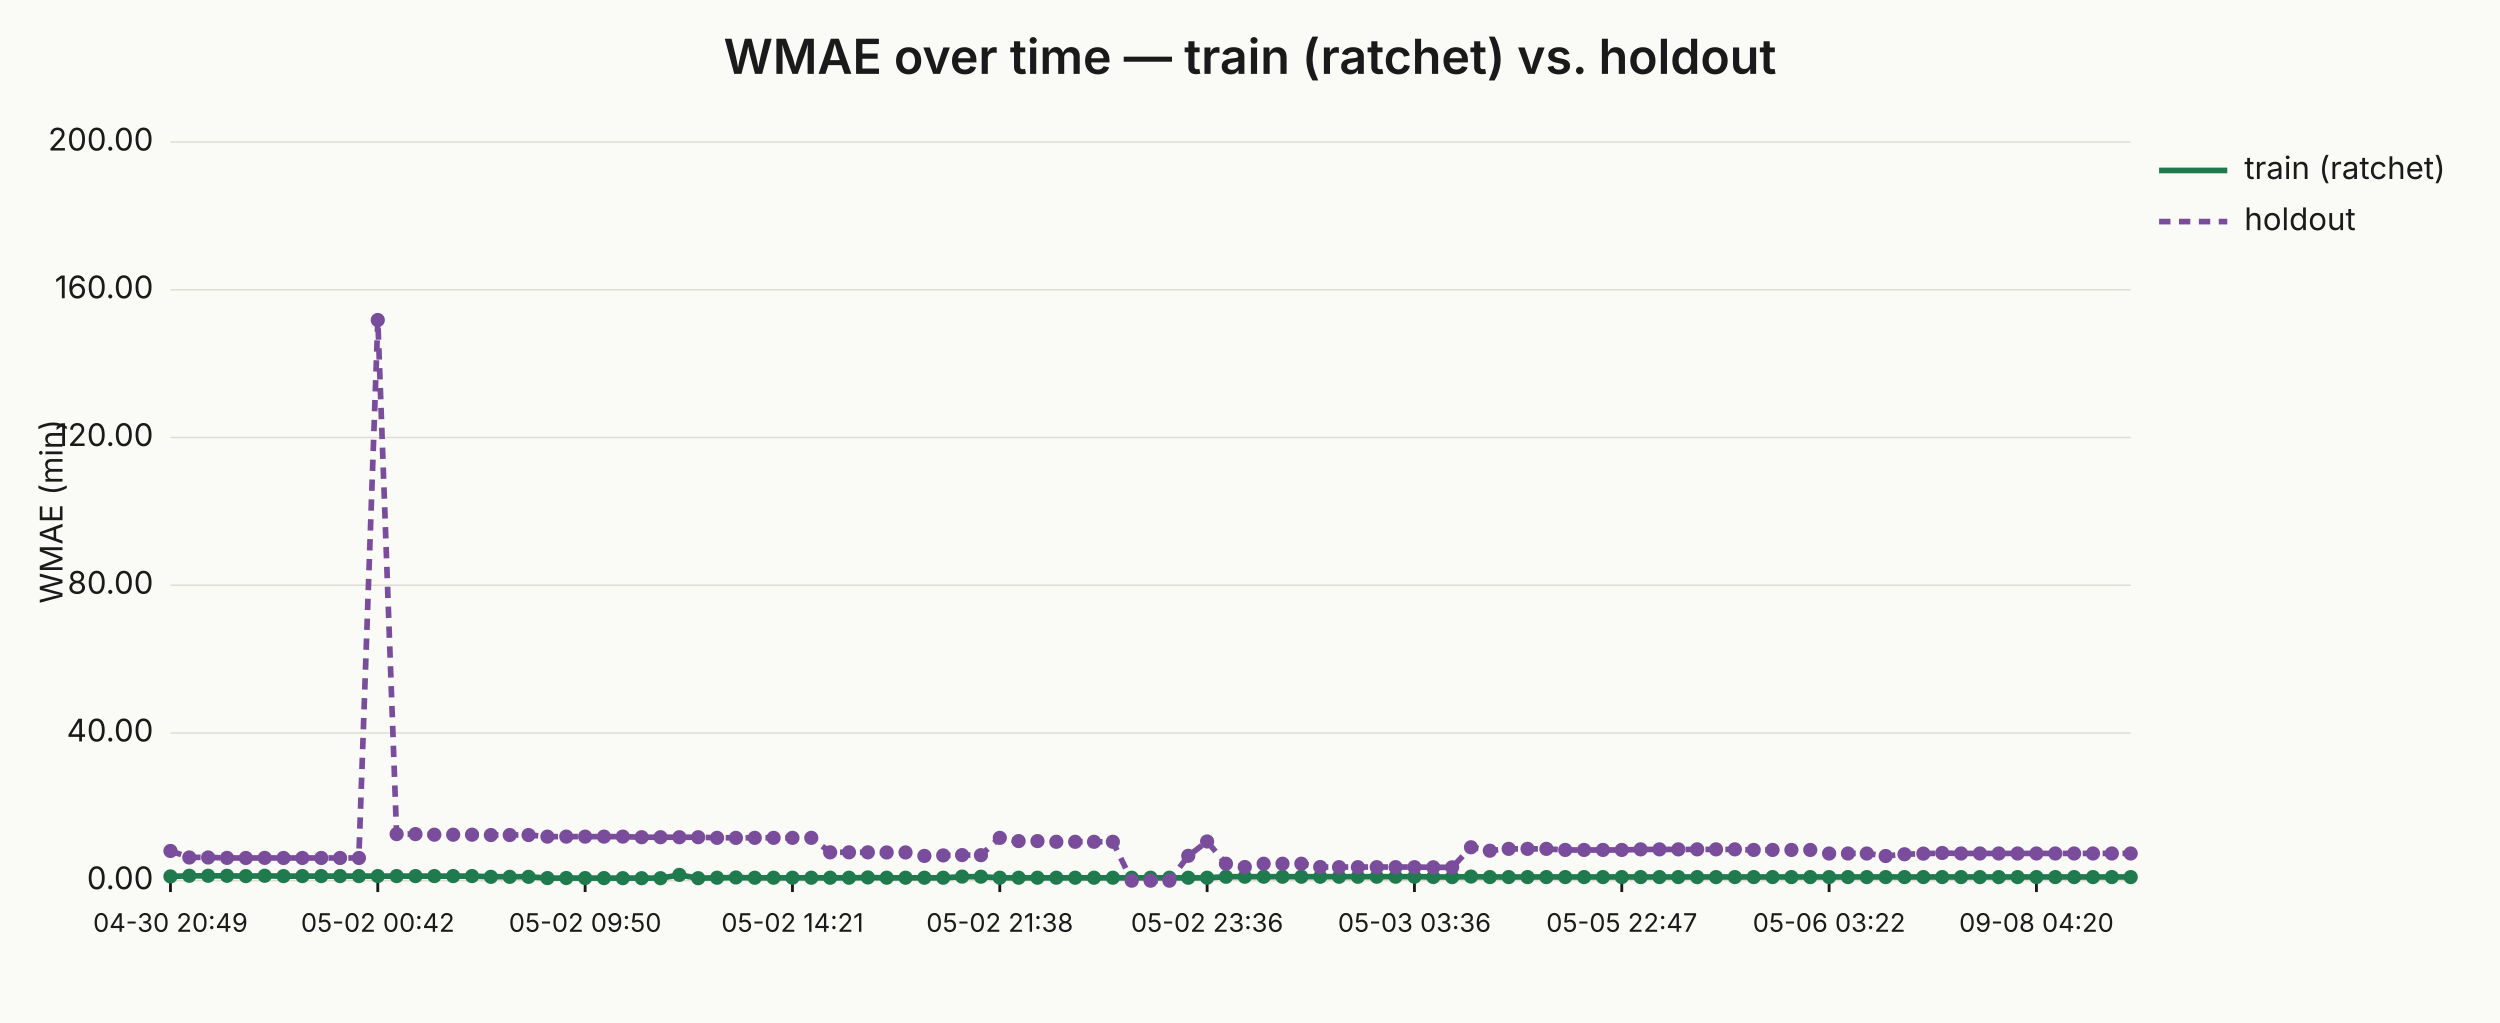
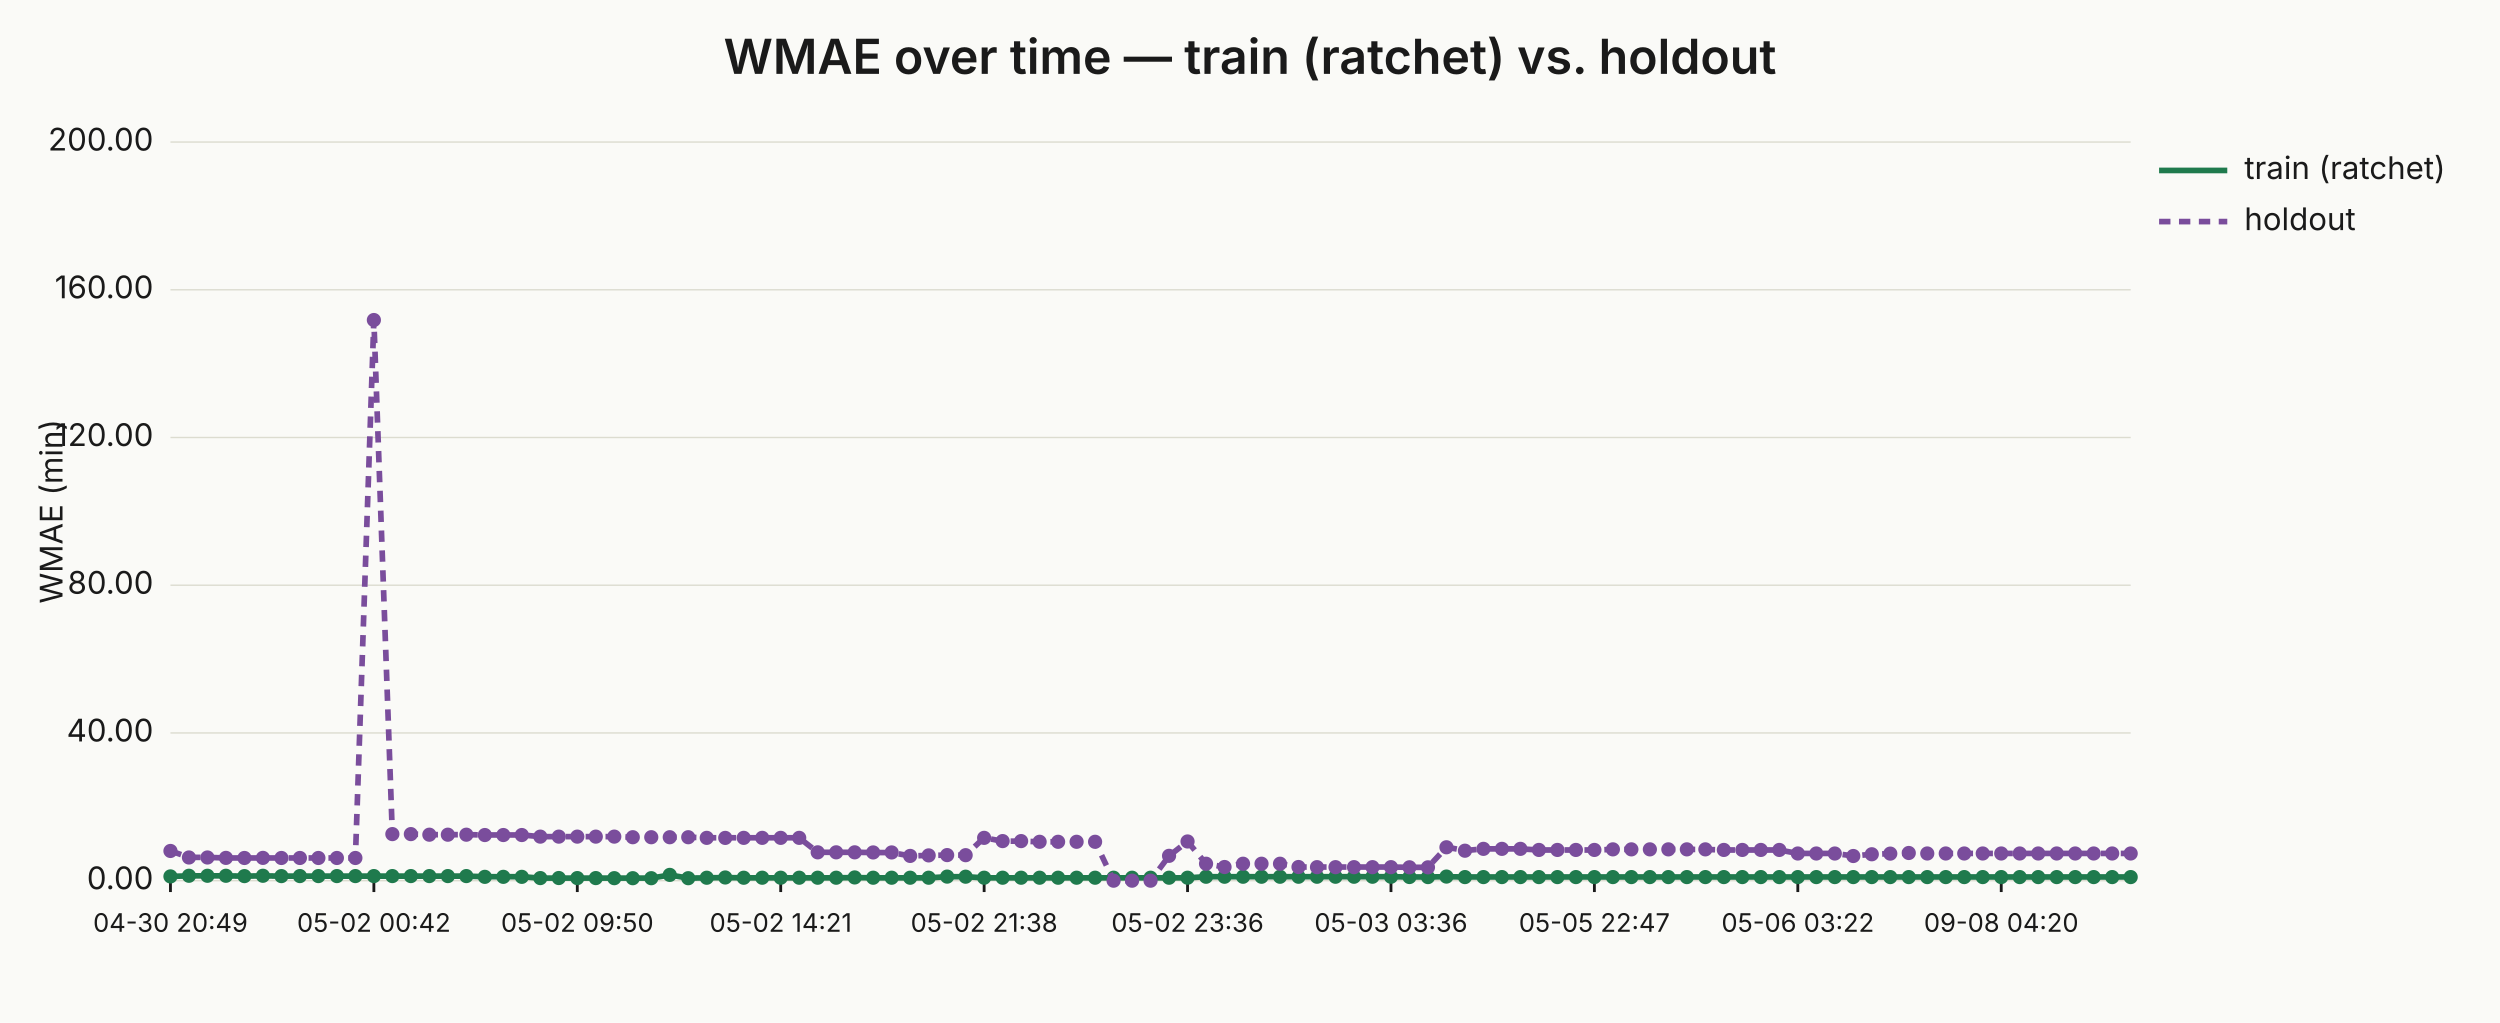
<svg xmlns="http://www.w3.org/2000/svg" viewBox="0 0 880 360" width="880" height="360" font-family="-apple-system, BlinkMacSystemFont, 'Segoe UI', system-ui, sans-serif" font-size="11">
  <rect width="880" height="360" fill="#fafaf7" />
  <text x="440" y="26" text-anchor="middle" fill="#1a1a1a" font-size="17" font-weight="600">WMAE over time — train (ratchet) vs. holdout</text>
  <line x1="60" y1="310" x2="750" y2="310" stroke="#dcdcd0" stroke-width="0.5" />
  <text x="54" y="313" text-anchor="end" fill="#1a1a1a">0.00</text>
  <line x1="60" y1="258" x2="750" y2="258" stroke="#dcdcd0" stroke-width="0.5" />
  <text x="54" y="261" text-anchor="end" fill="#1a1a1a">40.00</text>
  <line x1="60" y1="206" x2="750" y2="206" stroke="#dcdcd0" stroke-width="0.5" />
  <text x="54" y="209" text-anchor="end" fill="#1a1a1a">80.00</text>
  <line x1="60" y1="154" x2="750" y2="154" stroke="#dcdcd0" stroke-width="0.5" />
  <text x="54" y="157" text-anchor="end" fill="#1a1a1a">120.00</text>
  <line x1="60" y1="102" x2="750" y2="102" stroke="#dcdcd0" stroke-width="0.5" />
  <text x="54" y="105" text-anchor="end" fill="#1a1a1a">160.00</text>
  <line x1="60" y1="50" x2="750" y2="50" stroke="#dcdcd0" stroke-width="0.5" />
  <text x="54" y="53" text-anchor="end" fill="#1a1a1a">200.00</text>
  <line x1="60" y1="310" x2="60" y2="314" stroke="#1a1a1a" />
  <text x="60" y="328" text-anchor="middle" fill="#1a1a1a" font-size="9">04-30 20:49</text>
-   <line x1="132.981" y1="310" x2="132.981" y2="314" stroke="#1a1a1a" />
-   <text x="132.981" y="328" text-anchor="middle" fill="#1a1a1a" font-size="9">05-02 00:42</text>
-   <line x1="205.962" y1="310" x2="205.962" y2="314" stroke="#1a1a1a" />
-   <text x="205.962" y="328" text-anchor="middle" fill="#1a1a1a" font-size="9">05-02 09:50</text>
-   <line x1="278.942" y1="310" x2="278.942" y2="314" stroke="#1a1a1a" />
-   <text x="278.942" y="328" text-anchor="middle" fill="#1a1a1a" font-size="9">05-02 14:21</text>
-   <line x1="351.923" y1="310" x2="351.923" y2="314" stroke="#1a1a1a" />
-   <text x="351.923" y="328" text-anchor="middle" fill="#1a1a1a" font-size="9">05-02 21:38</text>
-   <line x1="424.904" y1="310" x2="424.904" y2="314" stroke="#1a1a1a" />
-   <text x="424.904" y="328" text-anchor="middle" fill="#1a1a1a" font-size="9">05-02 23:36</text>
-   <line x1="497.885" y1="310" x2="497.885" y2="314" stroke="#1a1a1a" />
-   <text x="497.885" y="328" text-anchor="middle" fill="#1a1a1a" font-size="9">05-03 03:36</text>
-   <line x1="570.865" y1="310" x2="570.865" y2="314" stroke="#1a1a1a" />
-   <text x="570.865" y="328" text-anchor="middle" fill="#1a1a1a" font-size="9">05-05 22:47</text>
-   <line x1="643.846" y1="310" x2="643.846" y2="314" stroke="#1a1a1a" />
-   <text x="643.846" y="328" text-anchor="middle" fill="#1a1a1a" font-size="9">05-06 03:22</text>
-   <line x1="716.827" y1="310" x2="716.827" y2="314" stroke="#1a1a1a" />
-   <text x="716.827" y="328" text-anchor="middle" fill="#1a1a1a" font-size="9">09-08 04:20</text>
+   <line x1="131.604" y1="310" x2="131.604" y2="314" stroke="#1a1a1a" />
+   <text x="131.604" y="328" text-anchor="middle" fill="#1a1a1a" font-size="9">05-02 00:42</text>
+   <line x1="203.208" y1="310" x2="203.208" y2="314" stroke="#1a1a1a" />
+   <text x="203.208" y="328" text-anchor="middle" fill="#1a1a1a" font-size="9">05-02 09:50</text>
+   <line x1="274.811" y1="310" x2="274.811" y2="314" stroke="#1a1a1a" />
+   <text x="274.811" y="328" text-anchor="middle" fill="#1a1a1a" font-size="9">05-02 14:21</text>
+   <line x1="346.415" y1="310" x2="346.415" y2="314" stroke="#1a1a1a" />
+   <text x="346.415" y="328" text-anchor="middle" fill="#1a1a1a" font-size="9">05-02 21:38</text>
+   <line x1="418.019" y1="310" x2="418.019" y2="314" stroke="#1a1a1a" />
+   <text x="418.019" y="328" text-anchor="middle" fill="#1a1a1a" font-size="9">05-02 23:36</text>
+   <line x1="489.623" y1="310" x2="489.623" y2="314" stroke="#1a1a1a" />
+   <text x="489.623" y="328" text-anchor="middle" fill="#1a1a1a" font-size="9">05-03 03:36</text>
+   <line x1="561.226" y1="310" x2="561.226" y2="314" stroke="#1a1a1a" />
+   <text x="561.226" y="328" text-anchor="middle" fill="#1a1a1a" font-size="9">05-05 22:47</text>
+   <line x1="632.83" y1="310" x2="632.83" y2="314" stroke="#1a1a1a" />
+   <text x="632.83" y="328" text-anchor="middle" fill="#1a1a1a" font-size="9">05-06 03:22</text>
+   <line x1="704.434" y1="310" x2="704.434" y2="314" stroke="#1a1a1a" />
+   <text x="704.434" y="328" text-anchor="middle" fill="#1a1a1a" font-size="9">09-08 04:20</text>
  <text x="22" y="180" transform="rotate(-90 22 180)" text-anchor="middle" fill="#1a1a1a">WMAE (min)</text>
-   <path d="M60.0,308.5 L66.6,308.3 L73.3,308.3 L79.9,308.3 L86.5,308.4 L93.2,308.3 L99.8,308.4 L106.4,308.4 L113.1,308.4 L119.7,308.4 L126.3,308.4 L133.0,308.4 L139.6,308.4 L146.3,308.4 L152.9,308.4 L159.5,308.4 L166.2,308.4 L172.8,308.6 L179.4,308.6 L186.1,308.6 L192.7,309.1 L199.3,309.1 L206.0,309.1 L212.6,309.1 L219.2,309.1 L225.9,309.1 L232.5,309.1 L239.1,308.0 L245.8,309.1 L252.4,309.0 L259.0,308.9 L265.7,309.0 L272.3,309.0 L278.9,309.0 L285.6,309.0 L292.2,309.0 L298.8,309.0 L305.5,308.9 L312.1,309.0 L318.8,309.0 L325.4,309.0 L332.0,309.0 L338.7,308.6 L345.3,308.6 L351.9,309.0 L358.6,309.0 L365.2,309.0 L371.8,309.0 L378.5,309.0 L385.1,309.0 L391.7,309.0 L398.4,309.0 L405.0,309.0 L411.6,309.0 L418.3,309.0 L424.9,309.0 L431.5,308.6 L438.2,308.6 L444.8,308.6 L451.4,308.6 L458.1,308.6 L464.7,308.6 L471.3,308.6 L478.0,308.6 L484.6,308.6 L491.3,308.6 L497.9,308.6 L504.5,308.7 L511.2,308.7 L517.8,308.6 L524.4,308.7 L531.1,308.7 L537.7,308.7 L544.3,308.7 L551.0,308.7 L557.6,308.7 L564.2,308.7 L570.9,308.7 L577.5,308.7 L584.1,308.7 L590.8,308.7 L597.4,308.7 L604.0,308.7 L610.7,308.7 L617.3,308.7 L623.9,308.7 L630.6,308.7 L637.2,308.7 L643.8,308.7 L650.5,308.7 L657.1,308.7 L663.8,308.7 L670.4,308.7 L677.0,308.7 L683.7,308.7 L690.3,308.7 L696.9,308.7 L703.6,308.7 L710.2,308.7 L716.8,308.7 L723.5,308.7 L730.1,308.7 L736.7,308.7 L743.4,308.7 L750.0,308.7" fill="none" stroke="#1f7a4d" stroke-width="2" />
+   <path d="M60.0,308.5 L66.5,308.3 L73.0,308.3 L79.5,308.3 L86.0,308.4 L92.5,308.3 L99.1,308.4 L105.6,308.4 L112.1,308.4 L118.6,308.4 L125.1,308.4 L131.6,308.4 L138.1,308.4 L144.6,308.4 L151.1,308.4 L157.6,308.4 L164.2,308.4 L170.7,308.6 L177.2,308.6 L183.7,308.6 L190.2,309.1 L196.7,309.1 L203.2,309.1 L209.7,309.1 L216.2,309.1 L222.7,309.1 L229.2,309.1 L235.8,308.0 L242.3,309.1 L248.8,309.0 L255.3,308.9 L261.8,309.0 L268.3,309.0 L274.8,309.0 L281.3,309.0 L287.8,309.0 L294.3,309.0 L300.8,308.9 L307.4,309.0 L313.9,309.0 L320.4,309.0 L326.9,309.0 L333.4,308.6 L339.9,308.6 L346.4,309.0 L352.9,309.0 L359.4,309.0 L365.9,309.0 L372.5,309.0 L379.0,309.0 L385.5,309.0 L392.0,309.0 L398.5,309.0 L405.0,309.0 L411.5,309.0 L418.0,309.0 L424.5,308.6 L431.0,308.6 L437.5,308.6 L444.1,308.6 L450.6,308.6 L457.1,308.6 L463.6,308.6 L470.1,308.6 L476.6,308.6 L483.1,308.6 L489.6,308.6 L496.1,308.7 L502.6,308.7 L509.2,308.6 L515.7,308.7 L522.2,308.7 L528.7,308.7 L535.2,308.7 L541.7,308.7 L548.2,308.7 L554.7,308.7 L561.2,308.7 L567.7,308.7 L574.2,308.7 L580.8,308.7 L587.3,308.7 L593.8,308.7 L600.3,308.7 L606.8,308.7 L613.3,308.7 L619.8,308.7 L626.3,308.7 L632.8,308.7 L639.3,308.7 L645.8,308.7 L652.4,308.7 L658.9,308.7 L665.4,308.7 L671.9,308.7 L678.4,308.7 L684.9,308.7 L691.4,308.7 L697.9,308.7 L704.4,308.7 L710.9,308.7 L717.5,308.7 L724.0,308.7 L730.5,308.7 L737.0,308.7 L743.5,308.7 L750.0,308.7" fill="none" stroke="#1f7a4d" stroke-width="2" />
  <circle cx="60" cy="308.497" r="2.5" fill="#1f7a4d" />
-   <circle cx="66.635" cy="308.271" r="2.5" fill="#1f7a4d" />
-   <circle cx="73.269" cy="308.271" r="2.5" fill="#1f7a4d" />
-   <circle cx="79.904" cy="308.271" r="2.5" fill="#1f7a4d" />
-   <circle cx="86.538" cy="308.389" r="2.5" fill="#1f7a4d" />
-   <circle cx="93.173" cy="308.271" r="2.5" fill="#1f7a4d" />
-   <circle cx="99.808" cy="308.389" r="2.5" fill="#1f7a4d" />
-   <circle cx="106.442" cy="308.379" r="2.5" fill="#1f7a4d" />
-   <circle cx="113.077" cy="308.379" r="2.5" fill="#1f7a4d" />
-   <circle cx="119.712" cy="308.379" r="2.5" fill="#1f7a4d" />
-   <circle cx="126.346" cy="308.379" r="2.5" fill="#1f7a4d" />
-   <circle cx="132.981" cy="308.379" r="2.5" fill="#1f7a4d" />
-   <circle cx="139.615" cy="308.379" r="2.5" fill="#1f7a4d" />
-   <circle cx="146.25" cy="308.379" r="2.5" fill="#1f7a4d" />
-   <circle cx="152.885" cy="308.379" r="2.5" fill="#1f7a4d" />
-   <circle cx="159.519" cy="308.379" r="2.5" fill="#1f7a4d" />
-   <circle cx="166.154" cy="308.379" r="2.5" fill="#1f7a4d" />
-   <circle cx="172.788" cy="308.649" r="2.5" fill="#1f7a4d" />
-   <circle cx="179.423" cy="308.649" r="2.5" fill="#1f7a4d" />
-   <circle cx="186.058" cy="308.649" r="2.5" fill="#1f7a4d" />
-   <circle cx="192.692" cy="309.085" r="2.5" fill="#1f7a4d" />
-   <circle cx="199.327" cy="309.063" r="2.5" fill="#1f7a4d" />
-   <circle cx="205.962" cy="309.085" r="2.5" fill="#1f7a4d" />
-   <circle cx="212.596" cy="309.085" r="2.5" fill="#1f7a4d" />
-   <circle cx="219.231" cy="309.114" r="2.5" fill="#1f7a4d" />
-   <circle cx="225.865" cy="309.125" r="2.5" fill="#1f7a4d" />
-   <circle cx="232.5" cy="309.125" r="2.5" fill="#1f7a4d" />
-   <circle cx="239.135" cy="307.963" r="2.5" fill="#1f7a4d" />
-   <circle cx="245.769" cy="309.125" r="2.5" fill="#1f7a4d" />
-   <circle cx="252.404" cy="308.963" r="2.5" fill="#1f7a4d" />
-   <circle cx="259.038" cy="308.873" r="2.5" fill="#1f7a4d" />
-   <circle cx="265.673" cy="308.963" r="2.5" fill="#1f7a4d" />
-   <circle cx="272.308" cy="308.957" r="2.5" fill="#1f7a4d" />
-   <circle cx="278.942" cy="308.957" r="2.5" fill="#1f7a4d" />
-   <circle cx="285.577" cy="308.957" r="2.5" fill="#1f7a4d" />
-   <circle cx="292.212" cy="308.957" r="2.5" fill="#1f7a4d" />
-   <circle cx="298.846" cy="308.957" r="2.5" fill="#1f7a4d" />
-   <circle cx="305.481" cy="308.858" r="2.5" fill="#1f7a4d" />
-   <circle cx="312.115" cy="308.957" r="2.5" fill="#1f7a4d" />
-   <circle cx="318.75" cy="308.957" r="2.5" fill="#1f7a4d" />
-   <circle cx="325.385" cy="308.957" r="2.5" fill="#1f7a4d" />
-   <circle cx="332.019" cy="308.957" r="2.5" fill="#1f7a4d" />
-   <circle cx="338.654" cy="308.565" r="2.5" fill="#1f7a4d" />
-   <circle cx="345.288" cy="308.598" r="2.5" fill="#1f7a4d" />
-   <circle cx="351.923" cy="308.957" r="2.5" fill="#1f7a4d" />
-   <circle cx="358.558" cy="308.957" r="2.5" fill="#1f7a4d" />
-   <circle cx="365.192" cy="308.957" r="2.5" fill="#1f7a4d" />
-   <circle cx="371.827" cy="308.957" r="2.5" fill="#1f7a4d" />
-   <circle cx="378.462" cy="308.957" r="2.5" fill="#1f7a4d" />
-   <circle cx="385.096" cy="308.957" r="2.5" fill="#1f7a4d" />
-   <circle cx="391.731" cy="308.957" r="2.5" fill="#1f7a4d" />
-   <circle cx="398.365" cy="308.957" r="2.5" fill="#1f7a4d" />
+   <circle cx="66.509" cy="308.271" r="2.5" fill="#1f7a4d" />
+   <circle cx="73.019" cy="308.271" r="2.5" fill="#1f7a4d" />
+   <circle cx="79.528" cy="308.271" r="2.5" fill="#1f7a4d" />
+   <circle cx="86.038" cy="308.389" r="2.5" fill="#1f7a4d" />
+   <circle cx="92.547" cy="308.271" r="2.5" fill="#1f7a4d" />
+   <circle cx="99.057" cy="308.389" r="2.5" fill="#1f7a4d" />
+   <circle cx="105.566" cy="308.379" r="2.5" fill="#1f7a4d" />
+   <circle cx="112.075" cy="308.379" r="2.5" fill="#1f7a4d" />
+   <circle cx="118.585" cy="308.379" r="2.5" fill="#1f7a4d" />
+   <circle cx="125.094" cy="308.379" r="2.5" fill="#1f7a4d" />
+   <circle cx="131.604" cy="308.379" r="2.5" fill="#1f7a4d" />
+   <circle cx="138.113" cy="308.379" r="2.5" fill="#1f7a4d" />
+   <circle cx="144.623" cy="308.379" r="2.5" fill="#1f7a4d" />
+   <circle cx="151.132" cy="308.379" r="2.5" fill="#1f7a4d" />
+   <circle cx="157.642" cy="308.379" r="2.5" fill="#1f7a4d" />
+   <circle cx="164.151" cy="308.379" r="2.5" fill="#1f7a4d" />
+   <circle cx="170.66" cy="308.649" r="2.5" fill="#1f7a4d" />
+   <circle cx="177.17" cy="308.649" r="2.5" fill="#1f7a4d" />
+   <circle cx="183.679" cy="308.649" r="2.5" fill="#1f7a4d" />
+   <circle cx="190.189" cy="309.085" r="2.5" fill="#1f7a4d" />
+   <circle cx="196.698" cy="309.063" r="2.5" fill="#1f7a4d" />
+   <circle cx="203.208" cy="309.085" r="2.5" fill="#1f7a4d" />
+   <circle cx="209.717" cy="309.085" r="2.5" fill="#1f7a4d" />
+   <circle cx="216.226" cy="309.114" r="2.5" fill="#1f7a4d" />
+   <circle cx="222.736" cy="309.125" r="2.5" fill="#1f7a4d" />
+   <circle cx="229.245" cy="309.125" r="2.5" fill="#1f7a4d" />
+   <circle cx="235.755" cy="307.963" r="2.5" fill="#1f7a4d" />
+   <circle cx="242.264" cy="309.125" r="2.5" fill="#1f7a4d" />
+   <circle cx="248.774" cy="308.963" r="2.5" fill="#1f7a4d" />
+   <circle cx="255.283" cy="308.873" r="2.5" fill="#1f7a4d" />
+   <circle cx="261.792" cy="308.963" r="2.5" fill="#1f7a4d" />
+   <circle cx="268.302" cy="308.957" r="2.5" fill="#1f7a4d" />
+   <circle cx="274.811" cy="308.957" r="2.5" fill="#1f7a4d" />
+   <circle cx="281.321" cy="308.957" r="2.5" fill="#1f7a4d" />
+   <circle cx="287.83" cy="308.957" r="2.5" fill="#1f7a4d" />
+   <circle cx="294.34" cy="308.957" r="2.5" fill="#1f7a4d" />
+   <circle cx="300.849" cy="308.858" r="2.5" fill="#1f7a4d" />
+   <circle cx="307.358" cy="308.957" r="2.5" fill="#1f7a4d" />
+   <circle cx="313.868" cy="308.957" r="2.5" fill="#1f7a4d" />
+   <circle cx="320.377" cy="308.957" r="2.5" fill="#1f7a4d" />
+   <circle cx="326.887" cy="308.957" r="2.5" fill="#1f7a4d" />
+   <circle cx="333.396" cy="308.565" r="2.5" fill="#1f7a4d" />
+   <circle cx="339.906" cy="308.598" r="2.5" fill="#1f7a4d" />
+   <circle cx="346.415" cy="308.957" r="2.5" fill="#1f7a4d" />
+   <circle cx="352.925" cy="308.957" r="2.5" fill="#1f7a4d" />
+   <circle cx="359.434" cy="308.957" r="2.5" fill="#1f7a4d" />
+   <circle cx="365.943" cy="308.957" r="2.5" fill="#1f7a4d" />
+   <circle cx="372.453" cy="308.957" r="2.5" fill="#1f7a4d" />
+   <circle cx="378.962" cy="308.957" r="2.5" fill="#1f7a4d" />
+   <circle cx="385.472" cy="308.957" r="2.5" fill="#1f7a4d" />
+   <circle cx="391.981" cy="308.957" r="2.5" fill="#1f7a4d" />
+   <circle cx="398.491" cy="308.957" r="2.5" fill="#1f7a4d" />
  <circle cx="405" cy="308.957" r="2.5" fill="#1f7a4d" />
-   <circle cx="411.635" cy="308.957" r="2.5" fill="#1f7a4d" />
-   <circle cx="418.269" cy="308.957" r="2.5" fill="#1f7a4d" />
-   <circle cx="424.904" cy="308.957" r="2.5" fill="#1f7a4d" />
-   <circle cx="431.538" cy="308.613" r="2.5" fill="#1f7a4d" />
-   <circle cx="438.173" cy="308.613" r="2.5" fill="#1f7a4d" />
-   <circle cx="444.808" cy="308.613" r="2.5" fill="#1f7a4d" />
-   <circle cx="451.442" cy="308.613" r="2.5" fill="#1f7a4d" />
-   <circle cx="458.077" cy="308.613" r="2.5" fill="#1f7a4d" />
-   <circle cx="464.712" cy="308.613" r="2.5" fill="#1f7a4d" />
-   <circle cx="471.346" cy="308.613" r="2.5" fill="#1f7a4d" />
-   <circle cx="477.981" cy="308.613" r="2.5" fill="#1f7a4d" />
-   <circle cx="484.615" cy="308.613" r="2.5" fill="#1f7a4d" />
-   <circle cx="491.25" cy="308.613" r="2.5" fill="#1f7a4d" />
-   <circle cx="497.885" cy="308.613" r="2.5" fill="#1f7a4d" />
-   <circle cx="504.519" cy="308.709" r="2.5" fill="#1f7a4d" />
-   <circle cx="511.154" cy="308.732" r="2.5" fill="#1f7a4d" />
-   <circle cx="517.788" cy="308.552" r="2.5" fill="#1f7a4d" />
-   <circle cx="524.423" cy="308.732" r="2.5" fill="#1f7a4d" />
-   <circle cx="531.058" cy="308.732" r="2.5" fill="#1f7a4d" />
-   <circle cx="537.692" cy="308.732" r="2.5" fill="#1f7a4d" />
-   <circle cx="544.327" cy="308.732" r="2.5" fill="#1f7a4d" />
-   <circle cx="550.962" cy="308.732" r="2.5" fill="#1f7a4d" />
-   <circle cx="557.596" cy="308.732" r="2.5" fill="#1f7a4d" />
-   <circle cx="564.231" cy="308.732" r="2.5" fill="#1f7a4d" />
-   <circle cx="570.865" cy="308.732" r="2.5" fill="#1f7a4d" />
-   <circle cx="577.5" cy="308.732" r="2.5" fill="#1f7a4d" />
-   <circle cx="584.135" cy="308.732" r="2.5" fill="#1f7a4d" />
-   <circle cx="590.769" cy="308.732" r="2.5" fill="#1f7a4d" />
-   <circle cx="597.404" cy="308.732" r="2.5" fill="#1f7a4d" />
-   <circle cx="604.038" cy="308.732" r="2.5" fill="#1f7a4d" />
-   <circle cx="610.673" cy="308.732" r="2.5" fill="#1f7a4d" />
-   <circle cx="617.308" cy="308.732" r="2.5" fill="#1f7a4d" />
-   <circle cx="623.942" cy="308.732" r="2.5" fill="#1f7a4d" />
-   <circle cx="630.577" cy="308.732" r="2.5" fill="#1f7a4d" />
-   <circle cx="637.212" cy="308.732" r="2.5" fill="#1f7a4d" />
-   <circle cx="643.846" cy="308.732" r="2.5" fill="#1f7a4d" />
-   <circle cx="650.481" cy="308.732" r="2.5" fill="#1f7a4d" />
-   <circle cx="657.115" cy="308.732" r="2.5" fill="#1f7a4d" />
-   <circle cx="663.75" cy="308.732" r="2.5" fill="#1f7a4d" />
-   <circle cx="670.385" cy="308.732" r="2.5" fill="#1f7a4d" />
-   <circle cx="677.019" cy="308.732" r="2.5" fill="#1f7a4d" />
-   <circle cx="683.654" cy="308.732" r="2.5" fill="#1f7a4d" />
-   <circle cx="690.288" cy="308.732" r="2.5" fill="#1f7a4d" />
-   <circle cx="696.923" cy="308.732" r="2.5" fill="#1f7a4d" />
-   <circle cx="703.558" cy="308.732" r="2.5" fill="#1f7a4d" />
-   <circle cx="710.192" cy="308.732" r="2.5" fill="#1f7a4d" />
-   <circle cx="716.827" cy="308.732" r="2.5" fill="#1f7a4d" />
-   <circle cx="723.462" cy="308.732" r="2.5" fill="#1f7a4d" />
-   <circle cx="730.096" cy="308.732" r="2.5" fill="#1f7a4d" />
-   <circle cx="736.731" cy="308.732" r="2.5" fill="#1f7a4d" />
-   <circle cx="743.365" cy="308.732" r="2.5" fill="#1f7a4d" />
+   <circle cx="411.509" cy="308.957" r="2.5" fill="#1f7a4d" />
+   <circle cx="418.019" cy="308.957" r="2.5" fill="#1f7a4d" />
+   <circle cx="424.528" cy="308.613" r="2.5" fill="#1f7a4d" />
+   <circle cx="431.038" cy="308.613" r="2.5" fill="#1f7a4d" />
+   <circle cx="437.547" cy="308.613" r="2.5" fill="#1f7a4d" />
+   <circle cx="444.057" cy="308.613" r="2.5" fill="#1f7a4d" />
+   <circle cx="450.566" cy="308.613" r="2.5" fill="#1f7a4d" />
+   <circle cx="457.075" cy="308.613" r="2.5" fill="#1f7a4d" />
+   <circle cx="463.585" cy="308.613" r="2.5" fill="#1f7a4d" />
+   <circle cx="470.094" cy="308.613" r="2.5" fill="#1f7a4d" />
+   <circle cx="476.604" cy="308.613" r="2.5" fill="#1f7a4d" />
+   <circle cx="483.113" cy="308.613" r="2.5" fill="#1f7a4d" />
+   <circle cx="489.623" cy="308.613" r="2.5" fill="#1f7a4d" />
+   <circle cx="496.132" cy="308.709" r="2.5" fill="#1f7a4d" />
+   <circle cx="502.642" cy="308.732" r="2.5" fill="#1f7a4d" />
+   <circle cx="509.151" cy="308.552" r="2.5" fill="#1f7a4d" />
+   <circle cx="515.66" cy="308.732" r="2.5" fill="#1f7a4d" />
+   <circle cx="522.17" cy="308.732" r="2.5" fill="#1f7a4d" />
+   <circle cx="528.679" cy="308.732" r="2.5" fill="#1f7a4d" />
+   <circle cx="535.189" cy="308.732" r="2.5" fill="#1f7a4d" />
+   <circle cx="541.698" cy="308.732" r="2.5" fill="#1f7a4d" />
+   <circle cx="548.208" cy="308.732" r="2.5" fill="#1f7a4d" />
+   <circle cx="554.717" cy="308.732" r="2.5" fill="#1f7a4d" />
+   <circle cx="561.226" cy="308.732" r="2.5" fill="#1f7a4d" />
+   <circle cx="567.736" cy="308.732" r="2.5" fill="#1f7a4d" />
+   <circle cx="574.245" cy="308.732" r="2.5" fill="#1f7a4d" />
+   <circle cx="580.755" cy="308.732" r="2.5" fill="#1f7a4d" />
+   <circle cx="587.264" cy="308.732" r="2.5" fill="#1f7a4d" />
+   <circle cx="593.774" cy="308.732" r="2.5" fill="#1f7a4d" />
+   <circle cx="600.283" cy="308.732" r="2.5" fill="#1f7a4d" />
+   <circle cx="606.792" cy="308.732" r="2.5" fill="#1f7a4d" />
+   <circle cx="613.302" cy="308.732" r="2.5" fill="#1f7a4d" />
+   <circle cx="619.811" cy="308.732" r="2.5" fill="#1f7a4d" />
+   <circle cx="626.321" cy="308.732" r="2.5" fill="#1f7a4d" />
+   <circle cx="632.83" cy="308.732" r="2.5" fill="#1f7a4d" />
+   <circle cx="639.34" cy="308.732" r="2.5" fill="#1f7a4d" />
+   <circle cx="645.849" cy="308.732" r="2.5" fill="#1f7a4d" />
+   <circle cx="652.358" cy="308.732" r="2.5" fill="#1f7a4d" />
+   <circle cx="658.868" cy="308.732" r="2.5" fill="#1f7a4d" />
+   <circle cx="665.377" cy="308.732" r="2.5" fill="#1f7a4d" />
+   <circle cx="671.887" cy="308.732" r="2.5" fill="#1f7a4d" />
+   <circle cx="678.396" cy="308.732" r="2.5" fill="#1f7a4d" />
+   <circle cx="684.906" cy="308.732" r="2.5" fill="#1f7a4d" />
+   <circle cx="691.415" cy="308.732" r="2.5" fill="#1f7a4d" />
+   <circle cx="697.925" cy="308.732" r="2.5" fill="#1f7a4d" />
+   <circle cx="704.434" cy="308.732" r="2.5" fill="#1f7a4d" />
+   <circle cx="710.943" cy="308.732" r="2.5" fill="#1f7a4d" />
+   <circle cx="717.453" cy="308.732" r="2.5" fill="#1f7a4d" />
+   <circle cx="723.962" cy="308.732" r="2.5" fill="#1f7a4d" />
+   <circle cx="730.472" cy="308.732" r="2.5" fill="#1f7a4d" />
+   <circle cx="736.981" cy="308.732" r="2.5" fill="#1f7a4d" />
+   <circle cx="743.491" cy="308.732" r="2.5" fill="#1f7a4d" />
  <circle cx="750" cy="308.732" r="2.5" fill="#1f7a4d" />
-   <path d="M60.0,299.5 L66.6,301.8 L73.3,301.8 L79.9,302.0 L86.5,302.0 L93.2,302.0 L99.8,302.0 L106.4,302.0 L113.1,302.0 L119.7,302.0 L126.3,302.0 L133.0,112.7 L139.6,293.6 L146.3,293.6 L152.9,293.8 L159.5,293.8 L166.2,293.8 L172.8,293.9 L179.4,293.9 L186.1,293.9 L192.7,294.5 L199.3,294.5 L206.0,294.5 L212.6,294.5 L219.2,294.5 L225.9,294.7 L232.5,294.7 L239.1,294.7 L245.8,294.7 L252.4,294.9 L259.0,294.9 L265.7,294.9 L272.3,294.9 L278.9,294.9 L285.6,294.9 L292.2,300.0 L298.8,300.0 L305.5,300.0 L312.1,300.1 L318.8,300.1 L325.4,301.3 L332.0,301.1 L338.7,301.0 L345.3,301.0 L351.9,294.9 L358.6,296.1 L365.2,296.1 L371.8,296.3 L378.5,296.3 L385.1,296.3 L391.7,296.3 L398.4,310.0 L405.0,310.0 L411.6,310.0 L418.3,301.3 L424.9,296.2 L431.5,304.0 L438.2,305.2 L444.8,304.0 L451.4,304.0 L458.1,304.0 L464.7,305.2 L471.3,305.2 L478.0,305.2 L484.6,305.2 L491.3,305.2 L497.9,305.2 L504.5,305.3 L511.2,305.3 L517.8,298.2 L524.4,299.4 L531.1,298.8 L537.7,298.8 L544.3,298.8 L551.0,299.2 L557.6,299.2 L564.2,299.2 L570.9,299.2 L577.5,299.0 L584.1,299.0 L590.8,299.0 L597.4,299.0 L604.0,299.0 L610.7,299.0 L617.3,299.2 L623.9,299.2 L630.6,299.2 L637.2,299.2 L643.8,300.4 L650.5,300.4 L657.1,300.4 L663.8,301.3 L670.4,300.7 L677.0,300.5 L683.7,300.3 L690.3,300.4 L696.9,300.4 L703.6,300.4 L710.2,300.4 L716.8,300.4 L723.5,300.4 L730.1,300.4 L736.7,300.4 L743.4,300.4 L750.0,300.4" fill="none" stroke="#7a4d9c" stroke-width="2" stroke-dasharray="4,3" />
+   <path d="M60.0,299.5 L66.5,301.8 L73.0,301.8 L79.5,302.0 L86.0,302.0 L92.5,302.0 L99.1,302.0 L105.6,302.0 L112.1,302.0 L118.6,302.0 L125.1,302.0 L131.6,112.7 L138.1,293.6 L144.6,293.6 L151.1,293.8 L157.6,293.8 L164.2,293.8 L170.7,293.9 L177.2,293.9 L183.7,293.9 L190.2,294.5 L196.7,294.5 L203.2,294.5 L209.7,294.5 L216.2,294.5 L222.7,294.7 L229.2,294.7 L235.8,294.7 L242.3,294.7 L248.8,294.9 L255.3,294.9 L261.8,294.9 L268.3,294.9 L274.8,294.9 L281.3,294.9 L287.8,300.0 L294.3,300.0 L300.8,300.0 L307.4,300.1 L313.9,300.1 L320.4,301.3 L326.9,301.1 L333.4,301.0 L339.9,301.0 L346.4,294.9 L352.9,296.1 L359.4,296.1 L365.9,296.3 L372.5,296.3 L379.0,296.3 L385.5,296.3 L392.0,310.0 L398.5,310.0 L405.0,310.0 L411.5,301.3 L418.0,296.2 L424.5,304.0 L431.0,305.2 L437.5,304.0 L444.1,304.0 L450.6,304.0 L457.1,305.2 L463.6,305.2 L470.1,305.2 L476.6,305.2 L483.1,305.2 L489.6,305.2 L496.1,305.3 L502.6,305.3 L509.2,298.2 L515.7,299.4 L522.2,298.8 L528.7,298.8 L535.2,298.8 L541.7,299.2 L548.2,299.2 L554.7,299.2 L561.2,299.2 L567.7,299.0 L574.2,299.0 L580.8,299.0 L587.3,299.0 L593.8,299.0 L600.3,299.0 L606.8,299.2 L613.3,299.2 L619.8,299.2 L626.3,299.2 L632.8,300.4 L639.3,300.4 L645.8,300.4 L652.4,301.3 L658.9,300.7 L665.4,300.5 L671.9,300.3 L678.4,300.4 L684.9,300.4 L691.4,300.4 L697.9,300.4 L704.4,300.4 L710.9,300.4 L717.5,300.4 L724.0,300.4 L730.5,300.4 L737.0,300.4 L743.5,300.4 L750.0,300.4" fill="none" stroke="#7a4d9c" stroke-width="2" stroke-dasharray="4,3" />
  <circle cx="60" cy="299.538" r="2.5" fill="#7a4d9c" />
-   <circle cx="66.635" cy="301.834" r="2.5" fill="#7a4d9c" />
-   <circle cx="73.269" cy="301.834" r="2.5" fill="#7a4d9c" />
-   <circle cx="79.904" cy="301.975" r="2.5" fill="#7a4d9c" />
-   <circle cx="86.538" cy="302.008" r="2.5" fill="#7a4d9c" />
-   <circle cx="93.173" cy="301.975" r="2.5" fill="#7a4d9c" />
-   <circle cx="99.808" cy="302.008" r="2.5" fill="#7a4d9c" />
-   <circle cx="106.442" cy="302.008" r="2.5" fill="#7a4d9c" />
-   <circle cx="113.077" cy="302.008" r="2.5" fill="#7a4d9c" />
-   <circle cx="119.712" cy="302.008" r="2.5" fill="#7a4d9c" />
-   <circle cx="126.346" cy="302.008" r="2.5" fill="#7a4d9c" />
-   <circle cx="132.981" cy="112.652" r="2.5" fill="#7a4d9c" />
-   <circle cx="139.615" cy="293.603" r="2.5" fill="#7a4d9c" />
-   <circle cx="146.25" cy="293.603" r="2.5" fill="#7a4d9c" />
-   <circle cx="152.885" cy="293.814" r="2.5" fill="#7a4d9c" />
-   <circle cx="159.519" cy="293.814" r="2.5" fill="#7a4d9c" />
-   <circle cx="166.154" cy="293.814" r="2.5" fill="#7a4d9c" />
-   <circle cx="172.788" cy="293.932" r="2.5" fill="#7a4d9c" />
-   <circle cx="179.423" cy="293.932" r="2.5" fill="#7a4d9c" />
-   <circle cx="186.058" cy="293.932" r="2.5" fill="#7a4d9c" />
-   <circle cx="192.692" cy="294.493" r="2.5" fill="#7a4d9c" />
-   <circle cx="199.327" cy="294.493" r="2.5" fill="#7a4d9c" />
-   <circle cx="205.962" cy="294.493" r="2.5" fill="#7a4d9c" />
-   <circle cx="212.596" cy="294.493" r="2.5" fill="#7a4d9c" />
-   <circle cx="219.231" cy="294.488" r="2.5" fill="#7a4d9c" />
-   <circle cx="225.865" cy="294.701" r="2.5" fill="#7a4d9c" />
-   <circle cx="232.5" cy="294.701" r="2.5" fill="#7a4d9c" />
-   <circle cx="239.135" cy="294.701" r="2.5" fill="#7a4d9c" />
-   <circle cx="245.769" cy="294.701" r="2.5" fill="#7a4d9c" />
-   <circle cx="252.404" cy="294.925" r="2.5" fill="#7a4d9c" />
-   <circle cx="259.038" cy="294.943" r="2.5" fill="#7a4d9c" />
-   <circle cx="265.673" cy="294.925" r="2.5" fill="#7a4d9c" />
-   <circle cx="272.308" cy="294.925" r="2.5" fill="#7a4d9c" />
-   <circle cx="278.942" cy="294.925" r="2.5" fill="#7a4d9c" />
-   <circle cx="285.577" cy="294.925" r="2.5" fill="#7a4d9c" />
-   <circle cx="292.212" cy="300.02" r="2.5" fill="#7a4d9c" />
-   <circle cx="298.846" cy="300.02" r="2.5" fill="#7a4d9c" />
-   <circle cx="305.481" cy="300.021" r="2.5" fill="#7a4d9c" />
-   <circle cx="312.115" cy="300.058" r="2.5" fill="#7a4d9c" />
-   <circle cx="318.75" cy="300.058" r="2.5" fill="#7a4d9c" />
-   <circle cx="325.385" cy="301.284" r="2.5" fill="#7a4d9c" />
-   <circle cx="332.019" cy="301.1" r="2.5" fill="#7a4d9c" />
-   <circle cx="338.654" cy="300.992" r="2.5" fill="#7a4d9c" />
-   <circle cx="345.288" cy="301.024" r="2.5" fill="#7a4d9c" />
-   <circle cx="351.923" cy="294.925" r="2.5" fill="#7a4d9c" />
-   <circle cx="358.558" cy="296.065" r="2.5" fill="#7a4d9c" />
-   <circle cx="365.192" cy="296.065" r="2.5" fill="#7a4d9c" />
-   <circle cx="371.827" cy="296.311" r="2.5" fill="#7a4d9c" />
-   <circle cx="378.462" cy="296.311" r="2.5" fill="#7a4d9c" />
-   <circle cx="385.096" cy="296.311" r="2.5" fill="#7a4d9c" />
-   <circle cx="391.731" cy="296.311" r="2.5" fill="#7a4d9c" />
-   <circle cx="398.365" cy="310" r="2.5" fill="#7a4d9c" />
+   <circle cx="66.509" cy="301.834" r="2.5" fill="#7a4d9c" />
+   <circle cx="73.019" cy="301.834" r="2.5" fill="#7a4d9c" />
+   <circle cx="79.528" cy="301.975" r="2.5" fill="#7a4d9c" />
+   <circle cx="86.038" cy="302.008" r="2.5" fill="#7a4d9c" />
+   <circle cx="92.547" cy="301.975" r="2.5" fill="#7a4d9c" />
+   <circle cx="99.057" cy="302.008" r="2.5" fill="#7a4d9c" />
+   <circle cx="105.566" cy="302.008" r="2.5" fill="#7a4d9c" />
+   <circle cx="112.075" cy="302.008" r="2.5" fill="#7a4d9c" />
+   <circle cx="118.585" cy="302.008" r="2.5" fill="#7a4d9c" />
+   <circle cx="125.094" cy="302.008" r="2.5" fill="#7a4d9c" />
+   <circle cx="131.604" cy="112.652" r="2.5" fill="#7a4d9c" />
+   <circle cx="138.113" cy="293.603" r="2.5" fill="#7a4d9c" />
+   <circle cx="144.623" cy="293.603" r="2.5" fill="#7a4d9c" />
+   <circle cx="151.132" cy="293.814" r="2.5" fill="#7a4d9c" />
+   <circle cx="157.642" cy="293.814" r="2.5" fill="#7a4d9c" />
+   <circle cx="164.151" cy="293.814" r="2.5" fill="#7a4d9c" />
+   <circle cx="170.66" cy="293.932" r="2.5" fill="#7a4d9c" />
+   <circle cx="177.17" cy="293.932" r="2.5" fill="#7a4d9c" />
+   <circle cx="183.679" cy="293.932" r="2.5" fill="#7a4d9c" />
+   <circle cx="190.189" cy="294.493" r="2.5" fill="#7a4d9c" />
+   <circle cx="196.698" cy="294.493" r="2.5" fill="#7a4d9c" />
+   <circle cx="203.208" cy="294.493" r="2.5" fill="#7a4d9c" />
+   <circle cx="209.717" cy="294.493" r="2.5" fill="#7a4d9c" />
+   <circle cx="216.226" cy="294.488" r="2.5" fill="#7a4d9c" />
+   <circle cx="222.736" cy="294.701" r="2.5" fill="#7a4d9c" />
+   <circle cx="229.245" cy="294.701" r="2.5" fill="#7a4d9c" />
+   <circle cx="235.755" cy="294.701" r="2.5" fill="#7a4d9c" />
+   <circle cx="242.264" cy="294.701" r="2.5" fill="#7a4d9c" />
+   <circle cx="248.774" cy="294.925" r="2.5" fill="#7a4d9c" />
+   <circle cx="255.283" cy="294.943" r="2.5" fill="#7a4d9c" />
+   <circle cx="261.792" cy="294.925" r="2.5" fill="#7a4d9c" />
+   <circle cx="268.302" cy="294.925" r="2.5" fill="#7a4d9c" />
+   <circle cx="274.811" cy="294.925" r="2.5" fill="#7a4d9c" />
+   <circle cx="281.321" cy="294.925" r="2.5" fill="#7a4d9c" />
+   <circle cx="287.83" cy="300.02" r="2.5" fill="#7a4d9c" />
+   <circle cx="294.34" cy="300.02" r="2.5" fill="#7a4d9c" />
+   <circle cx="300.849" cy="300.021" r="2.5" fill="#7a4d9c" />
+   <circle cx="307.358" cy="300.058" r="2.5" fill="#7a4d9c" />
+   <circle cx="313.868" cy="300.058" r="2.5" fill="#7a4d9c" />
+   <circle cx="320.377" cy="301.284" r="2.5" fill="#7a4d9c" />
+   <circle cx="326.887" cy="301.1" r="2.5" fill="#7a4d9c" />
+   <circle cx="333.396" cy="300.992" r="2.5" fill="#7a4d9c" />
+   <circle cx="339.906" cy="301.024" r="2.5" fill="#7a4d9c" />
+   <circle cx="346.415" cy="294.925" r="2.5" fill="#7a4d9c" />
+   <circle cx="352.925" cy="296.065" r="2.5" fill="#7a4d9c" />
+   <circle cx="359.434" cy="296.065" r="2.5" fill="#7a4d9c" />
+   <circle cx="365.943" cy="296.311" r="2.5" fill="#7a4d9c" />
+   <circle cx="372.453" cy="296.311" r="2.5" fill="#7a4d9c" />
+   <circle cx="378.962" cy="296.311" r="2.5" fill="#7a4d9c" />
+   <circle cx="385.472" cy="296.311" r="2.5" fill="#7a4d9c" />
+   <circle cx="391.981" cy="310" r="2.5" fill="#7a4d9c" />
+   <circle cx="398.491" cy="310" r="2.5" fill="#7a4d9c" />
  <circle cx="405" cy="310" r="2.5" fill="#7a4d9c" />
-   <circle cx="411.635" cy="310" r="2.5" fill="#7a4d9c" />
-   <circle cx="418.269" cy="301.253" r="2.5" fill="#7a4d9c" />
-   <circle cx="424.904" cy="296.198" r="2.5" fill="#7a4d9c" />
-   <circle cx="431.538" cy="304.034" r="2.5" fill="#7a4d9c" />
-   <circle cx="438.173" cy="305.189" r="2.5" fill="#7a4d9c" />
-   <circle cx="444.808" cy="304.034" r="2.5" fill="#7a4d9c" />
-   <circle cx="451.442" cy="304.034" r="2.5" fill="#7a4d9c" />
-   <circle cx="458.077" cy="304.034" r="2.5" fill="#7a4d9c" />
-   <circle cx="464.712" cy="305.189" r="2.5" fill="#7a4d9c" />
-   <circle cx="471.346" cy="305.238" r="2.5" fill="#7a4d9c" />
-   <circle cx="477.981" cy="305.239" r="2.5" fill="#7a4d9c" />
-   <circle cx="484.615" cy="305.239" r="2.5" fill="#7a4d9c" />
-   <circle cx="491.25" cy="305.239" r="2.5" fill="#7a4d9c" />
-   <circle cx="497.885" cy="305.239" r="2.5" fill="#7a4d9c" />
-   <circle cx="504.519" cy="305.288" r="2.5" fill="#7a4d9c" />
-   <circle cx="511.154" cy="305.299" r="2.5" fill="#7a4d9c" />
-   <circle cx="517.788" cy="298.241" r="2.5" fill="#7a4d9c" />
-   <circle cx="524.423" cy="299.45" r="2.5" fill="#7a4d9c" />
-   <circle cx="531.058" cy="298.797" r="2.5" fill="#7a4d9c" />
-   <circle cx="537.692" cy="298.797" r="2.5" fill="#7a4d9c" />
-   <circle cx="544.327" cy="298.797" r="2.5" fill="#7a4d9c" />
-   <circle cx="550.962" cy="299.178" r="2.5" fill="#7a4d9c" />
-   <circle cx="557.596" cy="299.178" r="2.5" fill="#7a4d9c" />
-   <circle cx="564.231" cy="299.178" r="2.5" fill="#7a4d9c" />
-   <circle cx="570.865" cy="299.178" r="2.5" fill="#7a4d9c" />
-   <circle cx="577.5" cy="298.975" r="2.5" fill="#7a4d9c" />
-   <circle cx="584.135" cy="298.975" r="2.5" fill="#7a4d9c" />
-   <circle cx="590.769" cy="298.975" r="2.5" fill="#7a4d9c" />
-   <circle cx="597.404" cy="298.975" r="2.5" fill="#7a4d9c" />
-   <circle cx="604.038" cy="298.975" r="2.5" fill="#7a4d9c" />
-   <circle cx="610.673" cy="298.975" r="2.5" fill="#7a4d9c" />
-   <circle cx="617.308" cy="299.178" r="2.5" fill="#7a4d9c" />
-   <circle cx="623.942" cy="299.178" r="2.5" fill="#7a4d9c" />
-   <circle cx="630.577" cy="299.178" r="2.5" fill="#7a4d9c" />
-   <circle cx="637.212" cy="299.178" r="2.5" fill="#7a4d9c" />
-   <circle cx="643.846" cy="300.432" r="2.5" fill="#7a4d9c" />
-   <circle cx="650.481" cy="300.432" r="2.5" fill="#7a4d9c" />
-   <circle cx="657.115" cy="300.437" r="2.5" fill="#7a4d9c" />
-   <circle cx="663.75" cy="301.315" r="2.5" fill="#7a4d9c" />
-   <circle cx="670.385" cy="300.701" r="2.5" fill="#7a4d9c" />
-   <circle cx="677.019" cy="300.474" r="2.5" fill="#7a4d9c" />
-   <circle cx="683.654" cy="300.251" r="2.5" fill="#7a4d9c" />
-   <circle cx="690.288" cy="300.426" r="2.5" fill="#7a4d9c" />
-   <circle cx="696.923" cy="300.426" r="2.5" fill="#7a4d9c" />
-   <circle cx="703.558" cy="300.426" r="2.5" fill="#7a4d9c" />
-   <circle cx="710.192" cy="300.426" r="2.5" fill="#7a4d9c" />
-   <circle cx="716.827" cy="300.426" r="2.5" fill="#7a4d9c" />
-   <circle cx="723.462" cy="300.426" r="2.5" fill="#7a4d9c" />
-   <circle cx="730.096" cy="300.426" r="2.5" fill="#7a4d9c" />
-   <circle cx="736.731" cy="300.426" r="2.5" fill="#7a4d9c" />
-   <circle cx="743.365" cy="300.426" r="2.5" fill="#7a4d9c" />
+   <circle cx="411.509" cy="301.253" r="2.5" fill="#7a4d9c" />
+   <circle cx="418.019" cy="296.198" r="2.5" fill="#7a4d9c" />
+   <circle cx="424.528" cy="304.034" r="2.5" fill="#7a4d9c" />
+   <circle cx="431.038" cy="305.189" r="2.5" fill="#7a4d9c" />
+   <circle cx="437.547" cy="304.034" r="2.5" fill="#7a4d9c" />
+   <circle cx="444.057" cy="304.034" r="2.5" fill="#7a4d9c" />
+   <circle cx="450.566" cy="304.034" r="2.5" fill="#7a4d9c" />
+   <circle cx="457.075" cy="305.189" r="2.5" fill="#7a4d9c" />
+   <circle cx="463.585" cy="305.238" r="2.5" fill="#7a4d9c" />
+   <circle cx="470.094" cy="305.239" r="2.5" fill="#7a4d9c" />
+   <circle cx="476.604" cy="305.239" r="2.5" fill="#7a4d9c" />
+   <circle cx="483.113" cy="305.239" r="2.5" fill="#7a4d9c" />
+   <circle cx="489.623" cy="305.239" r="2.5" fill="#7a4d9c" />
+   <circle cx="496.132" cy="305.288" r="2.5" fill="#7a4d9c" />
+   <circle cx="502.642" cy="305.299" r="2.5" fill="#7a4d9c" />
+   <circle cx="509.151" cy="298.241" r="2.5" fill="#7a4d9c" />
+   <circle cx="515.66" cy="299.45" r="2.5" fill="#7a4d9c" />
+   <circle cx="522.17" cy="298.797" r="2.5" fill="#7a4d9c" />
+   <circle cx="528.679" cy="298.797" r="2.5" fill="#7a4d9c" />
+   <circle cx="535.189" cy="298.797" r="2.5" fill="#7a4d9c" />
+   <circle cx="541.698" cy="299.178" r="2.5" fill="#7a4d9c" />
+   <circle cx="548.208" cy="299.178" r="2.5" fill="#7a4d9c" />
+   <circle cx="554.717" cy="299.178" r="2.5" fill="#7a4d9c" />
+   <circle cx="561.226" cy="299.178" r="2.5" fill="#7a4d9c" />
+   <circle cx="567.736" cy="298.975" r="2.5" fill="#7a4d9c" />
+   <circle cx="574.245" cy="298.975" r="2.5" fill="#7a4d9c" />
+   <circle cx="580.755" cy="298.975" r="2.5" fill="#7a4d9c" />
+   <circle cx="587.264" cy="298.975" r="2.5" fill="#7a4d9c" />
+   <circle cx="593.774" cy="298.975" r="2.5" fill="#7a4d9c" />
+   <circle cx="600.283" cy="298.975" r="2.5" fill="#7a4d9c" />
+   <circle cx="606.792" cy="299.178" r="2.5" fill="#7a4d9c" />
+   <circle cx="613.302" cy="299.178" r="2.5" fill="#7a4d9c" />
+   <circle cx="619.811" cy="299.178" r="2.5" fill="#7a4d9c" />
+   <circle cx="626.321" cy="299.178" r="2.5" fill="#7a4d9c" />
+   <circle cx="632.83" cy="300.432" r="2.5" fill="#7a4d9c" />
+   <circle cx="639.34" cy="300.432" r="2.5" fill="#7a4d9c" />
+   <circle cx="645.849" cy="300.437" r="2.5" fill="#7a4d9c" />
+   <circle cx="652.358" cy="301.315" r="2.5" fill="#7a4d9c" />
+   <circle cx="658.868" cy="300.701" r="2.5" fill="#7a4d9c" />
+   <circle cx="665.377" cy="300.474" r="2.5" fill="#7a4d9c" />
+   <circle cx="671.887" cy="300.251" r="2.5" fill="#7a4d9c" />
+   <circle cx="678.396" cy="300.426" r="2.5" fill="#7a4d9c" />
+   <circle cx="684.906" cy="300.426" r="2.5" fill="#7a4d9c" />
+   <circle cx="691.415" cy="300.426" r="2.5" fill="#7a4d9c" />
+   <circle cx="697.925" cy="300.426" r="2.5" fill="#7a4d9c" />
+   <circle cx="704.434" cy="300.426" r="2.5" fill="#7a4d9c" />
+   <circle cx="710.943" cy="300.426" r="2.5" fill="#7a4d9c" />
+   <circle cx="717.453" cy="300.426" r="2.5" fill="#7a4d9c" />
+   <circle cx="723.962" cy="300.426" r="2.5" fill="#7a4d9c" />
+   <circle cx="730.472" cy="300.426" r="2.5" fill="#7a4d9c" />
+   <circle cx="736.981" cy="300.426" r="2.5" fill="#7a4d9c" />
+   <circle cx="743.491" cy="300.426" r="2.5" fill="#7a4d9c" />
  <circle cx="750" cy="300.426" r="2.5" fill="#7a4d9c" />
  <line x1="760" y1="60" x2="784" y2="60" stroke="#1f7a4d" stroke-width="2" />
  <text x="790" y="63" fill="#1a1a1a">train (ratchet)</text>
  <line x1="760" y1="78" x2="784" y2="78" stroke="#7a4d9c" stroke-width="2" stroke-dasharray="4,3" />
  <text x="790" y="81" fill="#1a1a1a">holdout</text>
</svg>
